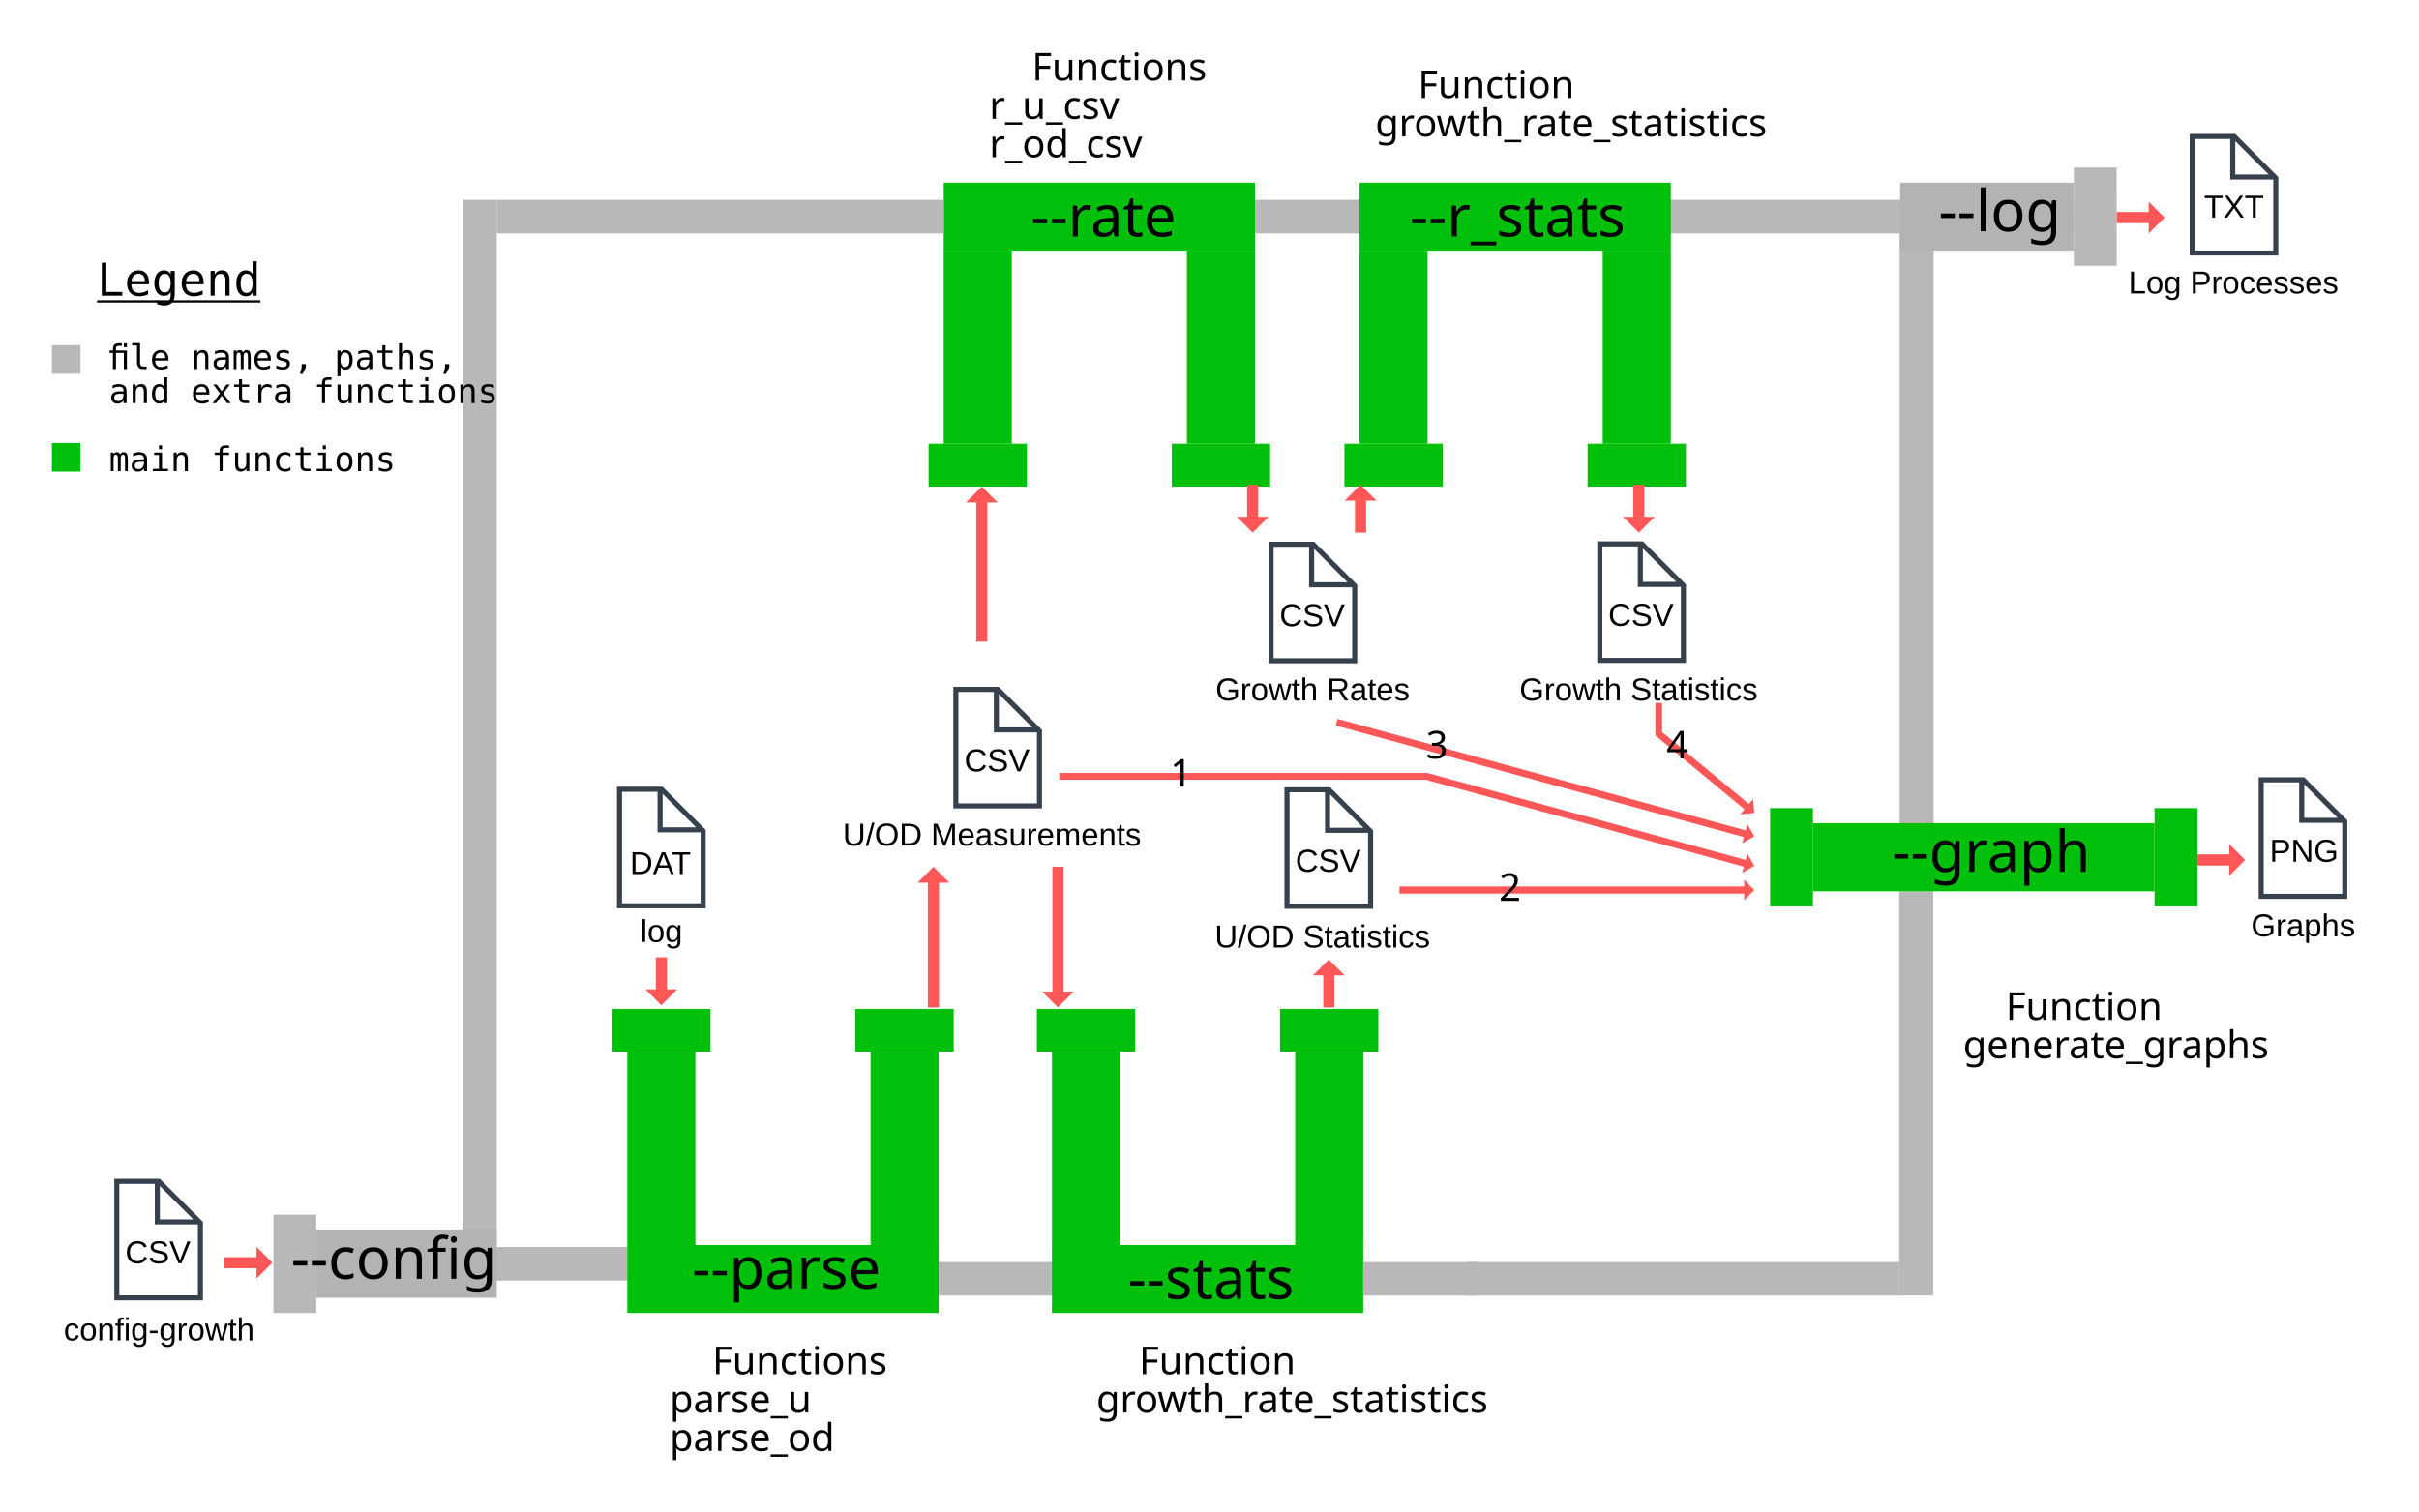
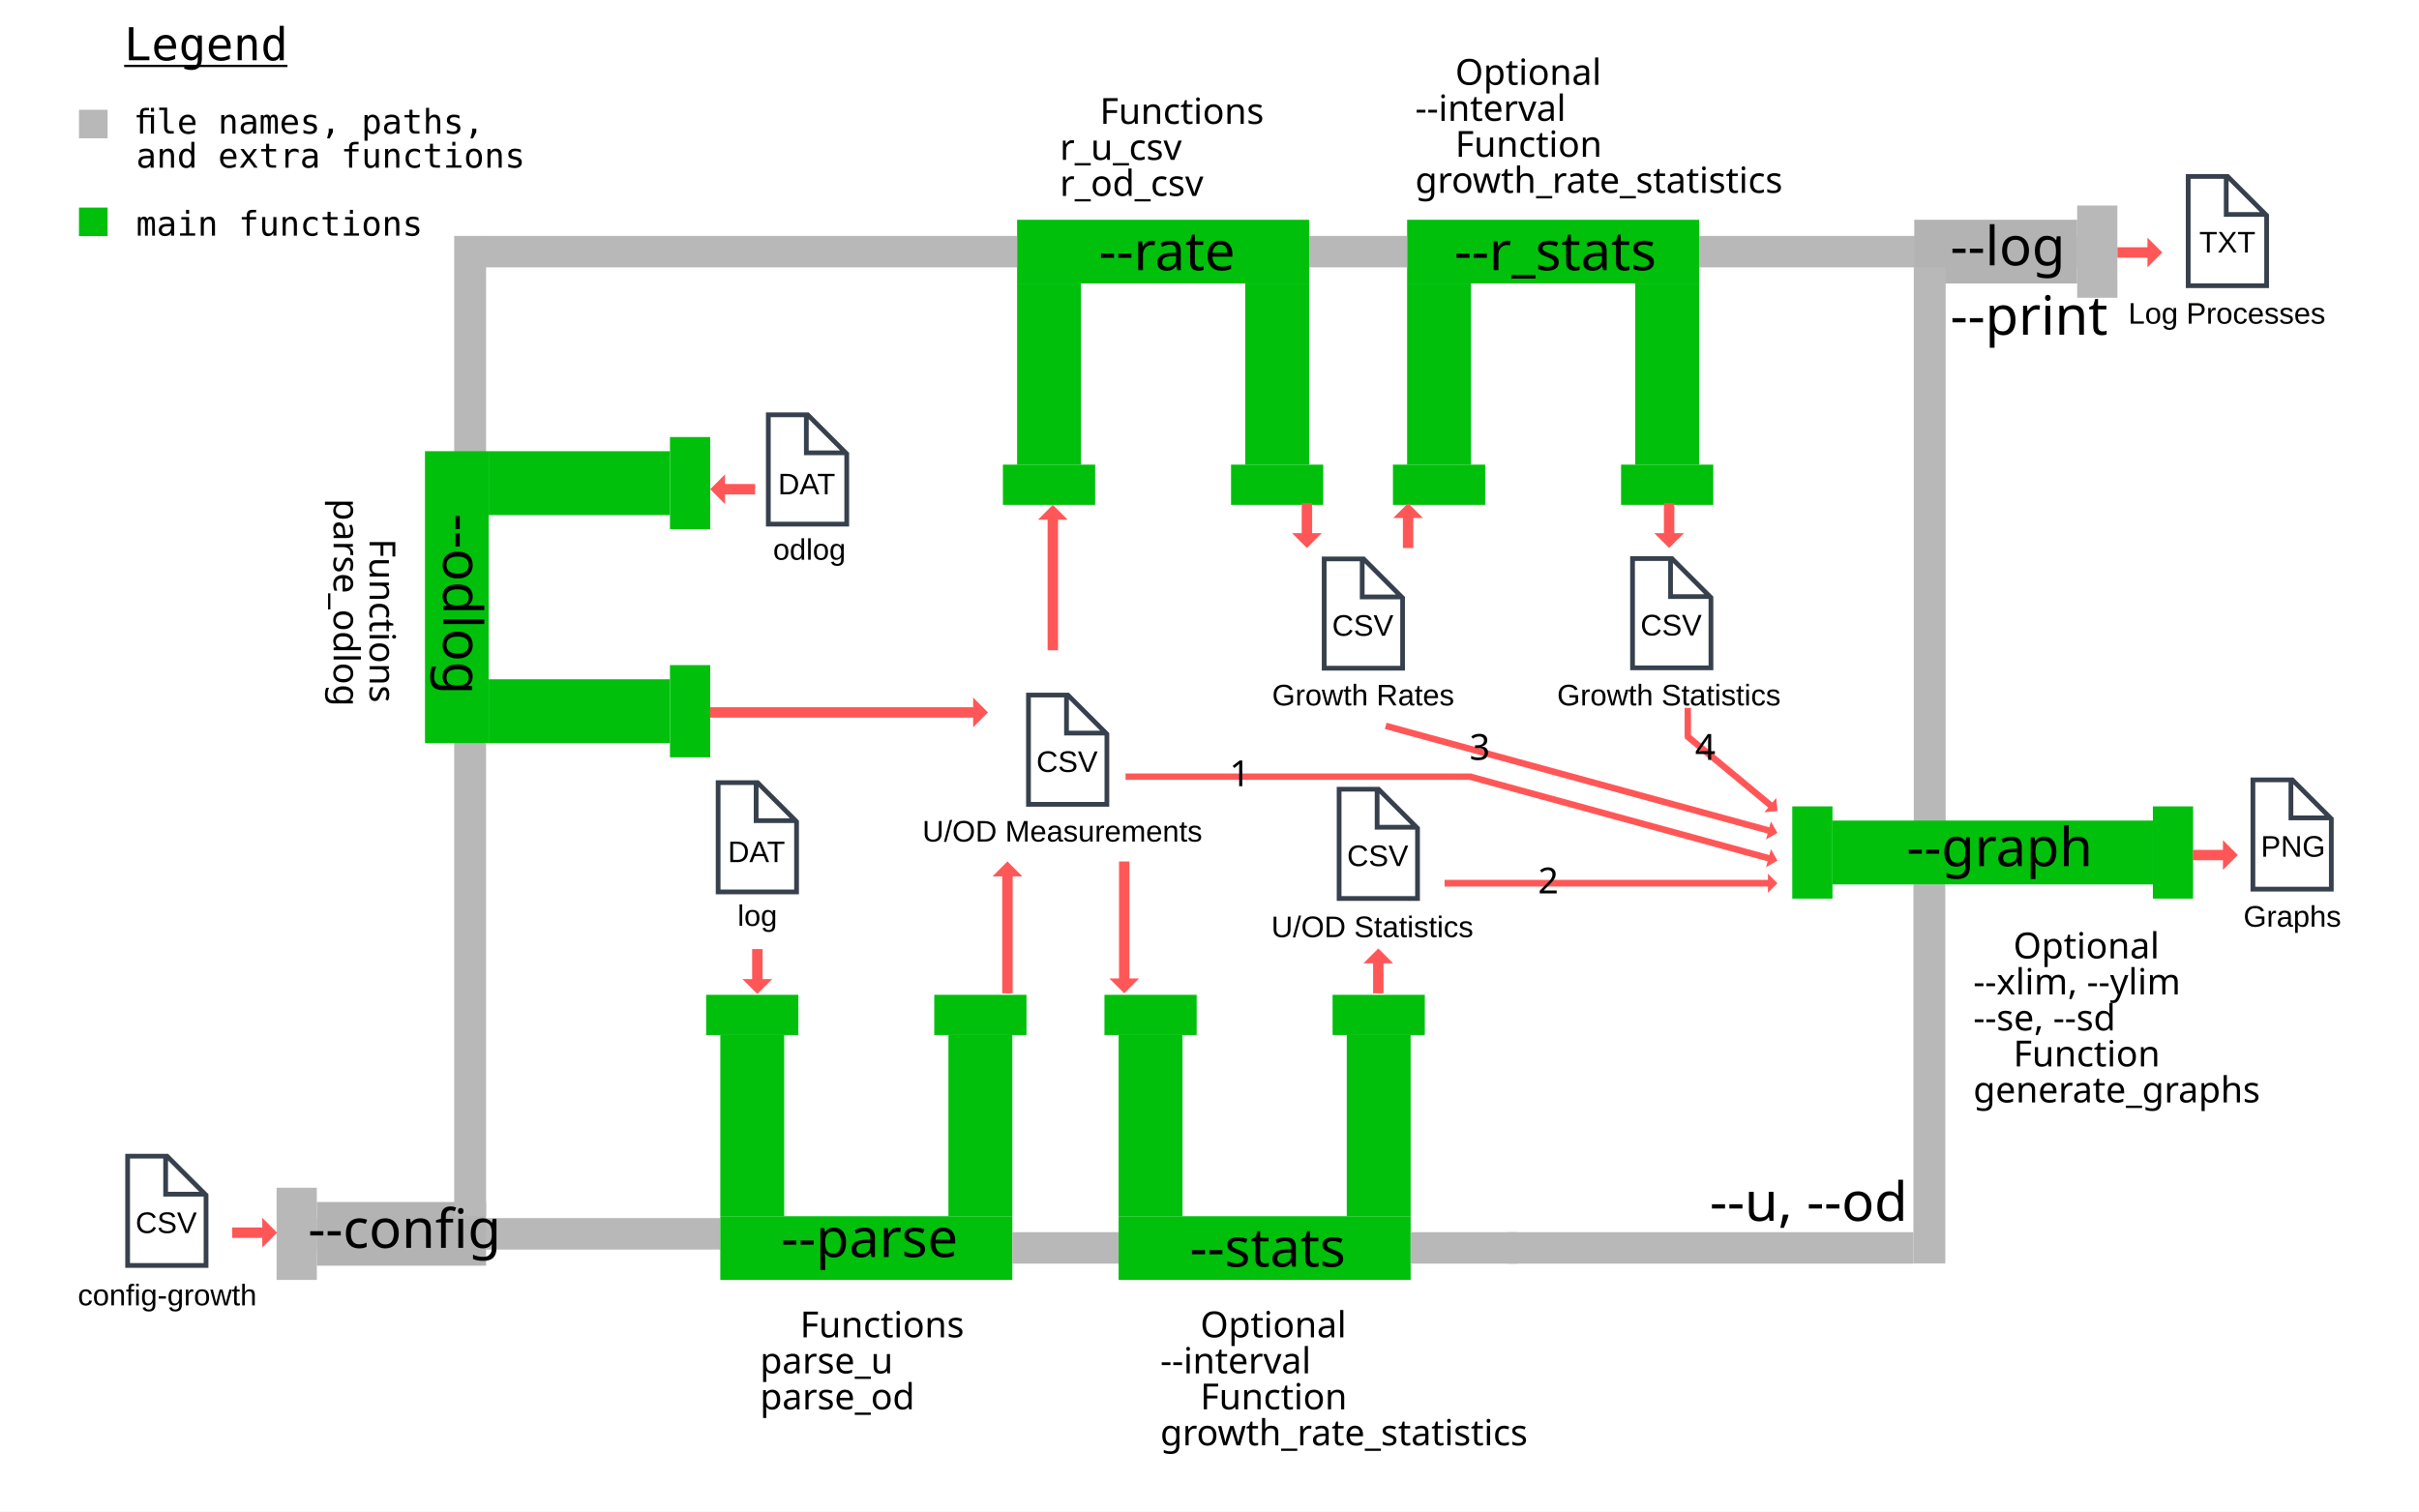
<svg xmlns="http://www.w3.org/2000/svg" width="100%" height="100%" viewBox="0 0 1280 800" version="1.1" xml:space="preserve" style="fill-rule:evenodd;clip-rule:evenodd;stroke-linejoin:round;stroke-miterlimit:1.414;">
  <g transform="matrix(0.532422,0,0,0.32254,-20.2872,0)">
    <rect x="0" y="0" width="2480.32" height="2480.32" style="fill:white;" />
  </g>
-   <g id="Pipeline" transform="matrix(1.2123,0,0,1.2123,-135.872,-182.551)">
+   <g id="Pipeline" transform="matrix(1.13715,0,0,1.13715,-57.6621,-145.615)">
    <g id="Pipes" transform="matrix(0.502689,0,0,0.502689,-21.8237,140.055)">
      <g id="Config" transform="matrix(1,0,0,1,97.7872,-13.1981)">
-         <g transform="matrix(1.02655,-0.00026104,0.000200639,0.789021,-107.404,237.501)">
+         <g transform="matrix(1.02655,-0.00026104,0.000200639,0.789021,-210.857,237.501)">
          <rect x="499.895" y="1079.4" width="36.27" height="108.199" style="fill:rgb(184,184,184);" />
        </g>
-         <g transform="matrix(1.02655,-0.00026104,0.000200639,0.789021,1455.88,-671.905)">
-           <rect x="499.895" y="1079.4" width="36.27" height="108.199" style="fill:rgb(184,184,184);" />
-         </g>
-         <g transform="matrix(0.29539,0,0,0.493028,284.856,573.714)">
+         <g transform="matrix(0.408132,0,0,0.493028,120.955,573.714)">
          <rect x="536.164" y="1102.23" width="915.095" height="59.13" style="fill:rgb(184,184,184);" />
        </g>
-         <g transform="matrix(0.383341,0,0,0.493028,1412.94,-335.691)">
-           <rect x="536.164" y="1102.23" width="915.095" height="59.13" style="fill:rgb(184,184,184);" />
-         </g>
-         <g transform="matrix(5.98946e-17,0.991906,-0.499364,3.07857e-17,1150.32,-324.085)">
+         <g transform="matrix(-0.171207,-2.09668e-17,1.22162e-16,-0.997532,588.246,2260.72)">
+           <rect x="536.164" y="1102.23" width="915.095" height="59.13" style="fill:rgb(179,179,179);" />
+         </g>
+         <g transform="matrix(5.98946e-17,0.991906,-0.499364,3.07857e-17,1046.87,-324.085)">
          <rect x="536.164" y="1102.23" width="915.095" height="59.13" style="fill:rgb(184,184,184);" />
        </g>
      </g>
      <g id="Parse">
        <g transform="matrix(0.29539,0,0,0.997532,652.67,2.72045)">
          <rect x="536.164" y="1102.23" width="915.095" height="59.13" style="fill:rgb(0,192,12);" />
        </g>
        <g transform="matrix(6.28581e-17,-1.02655,0.789021,4.83136e-17,157.437,1447.61)">
          <rect x="499.895" y="1079.4" width="36.27" height="108.199" style="fill:rgb(0,192,12);" />
        </g>
        <g transform="matrix(6.28581e-17,-1.02655,0.789021,4.83136e-17,-53.7414,1447.61)">
          <rect x="499.895" y="1079.4" width="36.27" height="108.199" style="fill:rgb(0,192,12);" />
        </g>
        <g transform="matrix(1,0,0,0.472282,0,581.666)">
          <rect x="1022.23" y="746.962" width="59.132" height="355.267" style="fill:rgb(0,192,12);" />
        </g>
        <g transform="matrix(1,0,0,0.472282,-211.178,581.666)">
          <rect x="1022.23" y="746.962" width="59.132" height="355.267" style="fill:rgb(0,192,12);" />
        </g>
        <g transform="matrix(0.320815,0,0,0.988497,734.443,-1.72758)">
          <rect x="1081.36" y="1131.72" width="308.714" height="29.492" style="fill:rgb(184,184,184);" />
        </g>
      </g>
+       <g id="OD-Log" transform="matrix(6.12323e-17,1,-1,6.12323e-17,1698.9,-417.163)">
+         <g transform="matrix(0.29539,0,0,0.997532,652.67,2.72045)">
+           <rect x="536.164" y="1102.23" width="915.095" height="59.13" style="fill:rgb(0,192,12);" />
+         </g>
+         <g transform="matrix(6.28581e-17,-1.02655,0.789021,4.83136e-17,157.437,1447.61)">
+           <rect x="499.895" y="1079.4" width="36.27" height="108.199" style="fill:rgb(0,192,12);" />
+         </g>
+         <g transform="matrix(6.28581e-17,-1.02655,0.789021,4.83136e-17,-53.7414,1447.61)">
+           <rect x="499.895" y="1079.4" width="36.27" height="108.199" style="fill:rgb(0,192,12);" />
+         </g>
+         <g transform="matrix(1,0,0,0.472282,0,581.666)">
+           <rect x="1022.23" y="746.962" width="59.132" height="355.267" style="fill:rgb(0,192,12);" />
+         </g>
+         <g transform="matrix(1,0,0,0.472282,-211.178,581.666)">
+           <rect x="1022.23" y="746.962" width="59.132" height="355.267" style="fill:rgb(0,192,12);" />
+         </g>
+       </g>
      <g id="Stats" transform="matrix(1,0,0,1,368.71,0)">
        <g transform="matrix(0.29539,0,0,0.997532,652.67,2.72045)">
          <rect x="536.164" y="1102.23" width="915.095" height="59.13" style="fill:rgb(0,192,12);" />
        </g>
        <g transform="matrix(6.28581e-17,-1.02655,0.789021,4.83136e-17,157.437,1447.61)">
          <rect x="499.895" y="1079.4" width="36.27" height="108.199" style="fill:rgb(0,192,12);" />
        </g>
        <g transform="matrix(6.28581e-17,-1.02655,0.789021,4.83136e-17,-53.7414,1447.61)">
          <rect x="499.895" y="1079.4" width="36.27" height="108.199" style="fill:rgb(0,192,12);" />
        </g>
        <g transform="matrix(1,0,0,0.472282,0,581.666)">
          <rect x="1022.23" y="746.962" width="59.132" height="355.267" style="fill:rgb(0,192,12);" />
        </g>
        <g transform="matrix(1,0,0,0.472282,-211.178,581.666)">
          <rect x="1022.23" y="746.962" width="59.132" height="355.267" style="fill:rgb(0,192,12);" />
        </g>
        <g transform="matrix(0.320815,0,0,0.988497,734.443,-1.72758)">
          <rect x="1081.36" y="1131.72" width="308.714" height="29.492" style="fill:rgb(184,184,184);" />
        </g>
      </g>
      <g id="Graphs" transform="matrix(1,0,0,1,735.336,2.27374e-13)">
+         <g transform="matrix(1.02655,-0.00026104,0.000200639,0.789021,818.336,-685.103)">
+           <rect x="499.895" y="1079.4" width="36.27" height="108.199" style="fill:rgb(184,184,184);" />
+         </g>
+         <g transform="matrix(0.383341,0,0,0.493028,775.392,-348.889)">
+           <rect x="536.164" y="1102.23" width="915.095" height="59.13" style="fill:rgb(184,184,184);" />
+         </g>
+         <g transform="matrix(-0.164776,-2.01793e-17,1.22162e-16,-0.997532,1420.07,1338.12)">
+           <rect x="536.164" y="1102.23" width="915.095" height="59.13" style="fill:rgb(179,179,179);" />
+         </g>
        <g transform="matrix(2.31595e-17,0.383541,-0.499364,3.07857e-17,1760.08,589.368)">
          <rect x="536.164" y="1102.23" width="915.095" height="59.13" style="fill:rgb(184,184,184);" />
        </g>
        <g transform="matrix(3.39657e-17,0.562501,-0.499364,3.07857e-17,1760.42,-77.8989)">
          <rect x="536.164" y="1102.23" width="915.095" height="59.13" style="fill:rgb(184,184,184);" />
        </g>
        <g transform="matrix(1.02655,0,-8.67362e-19,0.789021,554.828,-128.912)">
          <rect x="499.895" y="1079.4" width="36.27" height="108.199" style="fill:rgb(0,192,12);" />
        </g>
        <g transform="matrix(1.02655,0,-8.67362e-19,0.789021,888.648,-128.912)">
          <rect x="499.895" y="1079.4" width="36.27" height="108.199" style="fill:rgb(0,192,12);" />
        </g>
        <g transform="matrix(6.12323e-17,-1,0.83483,5.11186e-17,481.641,1817.24)">
          <rect x="1022.23" y="746.962" width="59.132" height="355.267" style="fill:rgb(0,192,12);" />
        </g>
        <g transform="matrix(1.21527,0,0,0.988497,-509.17,-1.72758)">
          <rect x="1081.36" y="1131.72" width="308.714" height="29.492" style="fill:rgb(184,184,184);" />
        </g>
      </g>
      <g id="Growth-Stats" transform="matrix(-1,-1.22465e-16,1.22465e-16,-1,2528.17,1286.43)">
        <g transform="matrix(0.29539,0,0,0.997532,652.67,-51.6855)">
          <rect x="536.164" y="1102.23" width="915.095" height="59.13" style="fill:rgb(0,192,12);" />
        </g>
-         <g transform="matrix(0.164776,1.11896e-33,2.6047e-32,0.997532,372.771,-51.6855)">
-           <rect x="536.164" y="1102.23" width="915.095" height="59.13" style="fill:rgb(179,179,179);" />
-         </g>
-         <g transform="matrix(0.171207,-1.2326e-32,3.98515e-33,0.997532,1738.69,-961.091)">
-           <rect x="536.164" y="1102.23" width="915.095" height="59.13" style="fill:rgb(179,179,179);" />
-         </g>
        <g transform="matrix(6.28581e-17,-1.02655,0.789021,4.83136e-17,157.437,1393.27)">
          <rect x="499.895" y="1079.4" width="36.27" height="108.199" style="fill:rgb(0,192,12);" />
        </g>
        <g transform="matrix(6.28581e-17,-1.02655,0.789021,4.83136e-17,-53.7414,1393.27)">
          <rect x="499.895" y="1079.4" width="36.27" height="108.199" style="fill:rgb(0,192,12);" />
        </g>
        <g transform="matrix(1,0,0,0.472086,0,527.477)">
          <rect x="1022.23" y="746.962" width="59.132" height="355.267" style="fill:rgb(0,192,12);" />
        </g>
        <g transform="matrix(1,-1.2326e-32,-1.5413e-32,0.472086,-211.178,527.477)">
          <rect x="1022.23" y="746.962" width="59.132" height="355.267" style="fill:rgb(0,192,12);" />
        </g>
        <g transform="matrix(0.320815,0,0,0.988497,734.443,-55.9639)">
          <rect x="1081.36" y="1131.72" width="308.714" height="29.492" style="fill:rgb(184,184,184);" />
        </g>
      </g>
      <g id="Growth" transform="matrix(-1,-1.22465e-16,1.22465e-16,-1,2167.13,1286.43)">
        <g transform="matrix(0.29539,0,0,0.997532,652.67,-51.6855)">
          <rect x="536.164" y="1102.23" width="915.095" height="59.13" style="fill:rgb(0,192,12);" />
        </g>
        <g transform="matrix(6.28581e-17,-1.02655,0.789021,4.83136e-17,157.437,1393.27)">
          <rect x="499.895" y="1079.4" width="36.27" height="108.199" style="fill:rgb(0,192,12);" />
        </g>
        <g transform="matrix(6.28581e-17,-1.02655,0.789021,4.83136e-17,-53.7414,1393.27)">
          <rect x="499.895" y="1079.4" width="36.27" height="108.199" style="fill:rgb(0,192,12);" />
        </g>
        <g transform="matrix(1,0,0,0.472086,0,527.477)">
          <rect x="1022.23" y="746.962" width="59.132" height="355.267" style="fill:rgb(0,192,12);" />
        </g>
        <g transform="matrix(1,0,0,0.472086,-211.178,527.477)">
          <rect x="1022.23" y="746.962" width="59.132" height="355.267" style="fill:rgb(0,192,12);" />
        </g>
-         <g transform="matrix(1.2571,-1.58174e-32,0,0.988497,-278.017,-55.9639)">
+         <g transform="matrix(1.59515,-1.58174e-32,0,0.988497,-643.574,-55.9639)">
          <rect x="1081.36" y="1131.72" width="308.714" height="29.492" style="fill:rgb(184,184,184);" />
        </g>
      </g>
    </g>
    <g id="File-Processing" transform="matrix(0.502689,0,0,0.502689,-21.8237,140.055)">
-       <g id="log" transform="matrix(1,0,0,1,-24.1273,2.24374)">
+       <g id="log" transform="matrix(1,0,0,1,-19.4059,-3.43658)">
        <g transform="matrix(0.211242,0,0,0.211242,810.641,700.687)">
          <path d="M438.247,183.129L261.315,6.196L246.123,6.196L240.49,6.196L73.888,6.196L73.888,506L438.328,506L438.328,183.16L438.247,183.129ZM261.315,35.645L398.468,172.797L261.315,172.797L261.315,35.645ZM94.713,485.175L94.713,27.021L240.49,27.021L240.49,193.622L417.504,193.622L417.504,485.174L94.713,485.174L94.713,485.175Z" style="fill:rgb(55,64,77);fill-rule:nonzero;" />
        </g>
        <g transform="matrix(0.646062,0,0,0.646062,645.924,79.4984)">
          <text x="296.493px" y="1080.84px" style="font-family:'ArialMT', 'Arial', sans-serif;font-size:42.566px;">DA<tspan x="352.464px " y="1080.84px ">T</tspan>
          </text>
        </g>
        <g transform="matrix(0.646062,0,0,0.646062,654.88,138.525)">
          <text x="296.493px" y="1080.84px" style="font-family:'ArialMT', 'Arial', sans-serif;font-size:42.566px;">log</text>
        </g>
      </g>
+       <g id="odlog" transform="matrix(1,0,0,1,27.0506,-343.991)">
+         <g transform="matrix(0.211242,0,0,0.211242,810.641,700.687)">
+           <path d="M438.247,183.129L261.315,6.196L246.123,6.196L240.49,6.196L73.888,6.196L73.888,506L438.328,506L438.328,183.16L438.247,183.129ZM261.315,35.645L398.468,172.797L261.315,172.797L261.315,35.645ZM94.713,485.175L94.713,27.021L240.49,27.021L240.49,193.622L417.504,193.622L417.504,485.174L94.713,485.174L94.713,485.175Z" style="fill:rgb(55,64,77);fill-rule:nonzero;" />
+         </g>
+         <g transform="matrix(0.646062,0,0,0.646062,645.924,79.4984)">
+           <text x="296.493px" y="1080.84px" style="font-family:'ArialMT', 'Arial', sans-serif;font-size:42.566px;">DA<tspan x="352.464px " y="1080.84px ">T</tspan>
+           </text>
+         </g>
+         <g transform="matrix(0.646062,0,0,0.646062,641.295,140.093)">
+           <text x="296.493px" y="1080.84px" style="font-family:'ArialMT', 'Arial', sans-serif;font-size:42.566px;">odlog</text>
+         </g>
+       </g>
      <g id="Arrows">
        <g transform="matrix(4.86484e-17,-0.408594,0.288574,-2.6563e-17,746.309,1083.92)">
          <path d="M460.244,1162.19L460.244,1128.75L725.392,1128.75L725.392,1097.7L759.126,1145.47L725.392,1193.23L725.392,1162.19L460.244,1162.19Z" style="fill:rgb(255,87,87);" />
        </g>
        <g transform="matrix(1,0,0,1.14432,0.691135,-55.3643)">
          <rect x="1185.47" y="653.345" width="319.9" height="5.161" style="fill:rgb(255,87,87);" />
        </g>
        <g transform="matrix(2.06414,0.564106,-0.566881,2.07429,-1234.69,-1557.46)">
          <path d="M1512.54,676.048L1512.54,673.243L1646.44,673.243L1646.44,670.639L1650.46,674.646L1646.44,678.652L1646.44,676.048L1512.54,676.048Z" style="fill:rgb(255,87,87);" />
        </g>
        <g transform="matrix(0.609219,0.504938,-1.37222,1.65561,1709.91,-1223.3)">
          <path d="M1512.54,676.048L1512.54,673.243L1639.58,673.243L1639.58,670.639L1650.46,674.646L1639.58,678.652L1639.58,676.048L1512.54,676.048Z" style="fill:rgb(255,87,87);" />
        </g>
        <g transform="matrix(2.62925,0.718546,-0.566881,2.07429,-2167.4,-1838.04)">
          <path d="M1512.54,676.048L1512.54,673.243L1647.3,673.243L1647.3,670.639L1650.46,674.646L1647.3,678.652L1647.3,676.048L1512.54,676.048Z" style="fill:rgb(255,87,87);" />
        </g>
        <g transform="matrix(1.0867,0,0,1.10087,-155.162,-72.5562)">
          <path d="M1506.06,789.886L1506.06,784.253L1781.5,784.253L1781.5,779.023L1789.65,787.07L1781.5,795.116L1781.5,789.886L1506.06,789.886Z" style="fill:rgb(255,87,87);" />
        </g>
        <g transform="matrix(1.90741,0,0,1,-1548.85,-0.437719)">
          <rect x="1705.21" y="631.959" width="3.096" height="27.543" style="fill:rgb(255,87,87);" />
        </g>
        <g transform="matrix(1.39003e-18,0.408594,-0.288574,6.1903e-17,1515.51,585.693)">
          <path d="M460.244,1162.19L460.244,1128.75L725.392,1128.75L725.392,1097.7L759.126,1145.47L725.392,1193.23L725.392,1162.19L460.244,1162.19Z" style="fill:rgb(255,87,87);" />
        </g>
        <g transform="matrix(4.89775e-17,-0.45047,0.288574,-2.01486e-17,788.309,785.522)">
          <path d="M460.244,1162.19L460.244,1128.75L728.528,1128.75L728.528,1097.7L759.126,1145.47L728.528,1193.23L728.528,1162.19L460.244,1162.19Z" style="fill:rgb(255,87,87);" />
        </g>
-         <g transform="matrix(-2.55635e-17,0.139161,-0.288574,-5.30101e-17,1171.17,788.326)">
+         <g transform="matrix(0.8605,-1.05381e-16,-3.53401e-17,-0.288574,405.651,966.326)">
+           <path d="M460.244,1162.19L460.244,1128.75L743.108,1128.75L743.108,1097.7L759.126,1145.47L743.108,1193.23L743.108,1162.19L460.244,1162.19Z" style="fill:rgb(255,87,87);" />
+         </g>
+         <g transform="matrix(-0.139161,-1.70424e-17,3.53401e-17,-0.288574,907.332,759.644)">
+           <path d="M460.244,1162.19L460.244,1128.75L660.079,1128.75L660.079,1097.7L759.126,1145.47L660.079,1193.23L660.079,1162.19L460.244,1162.19Z" style="fill:rgb(255,87,87);" />
+         </g>
+         <g transform="matrix(-2.55635e-17,0.139161,-0.288574,-5.30101e-17,1175.89,790.816)">
          <path d="M460.244,1162.19L460.244,1128.75L660.079,1128.75L660.079,1097.7L759.126,1145.47L660.079,1193.23L660.079,1162.19L460.244,1162.19Z" style="fill:rgb(255,87,87);" />
        </g>
        <g transform="matrix(4.26059e-17,-0.139161,0.288574,8.83502e-17,1089.6,959.916)">
          <path d="M460.244,1162.19L460.244,1128.75L660.079,1128.75L660.079,1097.7L759.126,1145.47L660.079,1193.23L660.079,1162.19L460.244,1162.19Z" style="fill:rgb(255,87,87);" />
        </g>
        <g transform="matrix(0.139161,3.18467e-18,-6.60394e-18,0.288574,2110.15,437.26)">
          <path d="M460.244,1162.19L460.244,1128.75L660.079,1128.75L660.079,1097.7L759.126,1145.47L660.079,1193.23L660.079,1162.19L460.244,1162.19Z" style="fill:rgb(255,87,87);" />
        </g>
        <g transform="matrix(0.139161,3.18467e-18,-6.60394e-18,0.288574,2040.26,-120.642)">
          <path d="M460.244,1162.19L460.244,1128.75L660.079,1128.75L660.079,1097.7L759.126,1145.47L660.079,1193.23L660.079,1162.19L460.244,1162.19Z" style="fill:rgb(255,87,87);" />
        </g>
        <g transform="matrix(-2.55635e-17,0.139161,-0.288574,-5.30101e-17,1684.61,377.906)">
          <path d="M460.244,1162.19L460.244,1128.75L660.079,1128.75L660.079,1097.7L759.126,1145.47L660.079,1193.23L660.079,1162.19L460.244,1162.19Z" style="fill:rgb(255,87,87);" />
        </g>
        <g transform="matrix(4.26059e-17,-0.139161,0.288574,8.83502e-17,1117.17,547.595)">
          <path d="M460.244,1162.19L460.244,1128.75L660.079,1128.75L660.079,1097.7L759.126,1145.47L660.079,1193.23L660.079,1162.19L460.244,1162.19Z" style="fill:rgb(255,87,87);" />
        </g>
        <g transform="matrix(-2.55635e-17,0.139161,-0.288574,-5.30101e-17,2019.89,377.906)">
          <path d="M460.244,1162.19L460.244,1128.75L660.079,1128.75L660.079,1097.7L759.126,1145.47L660.079,1193.23L660.079,1162.19L460.244,1162.19Z" style="fill:rgb(255,87,87);" />
        </g>
-         <g transform="matrix(0.139161,3.18467e-18,-6.60394e-18,0.288574,397.238,787.009)">
-           <path d="M460.244,1162.19L460.244,1128.75L660.079,1128.75L660.079,1097.7L759.126,1145.47L660.079,1193.23L660.079,1162.19L460.244,1162.19Z" style="fill:rgb(255,87,87);" />
-         </g>
-       </g>
-       <g id="config-growth" transform="matrix(1,0,0,1,-460.66,344.241)">
+         <g transform="matrix(0.139161,3.18467e-18,-6.60394e-18,0.288574,295.202,786.915)">
+           <path d="M460.244,1162.19L460.244,1128.75L660.079,1128.75L660.079,1097.7L759.126,1145.47L660.079,1193.23L660.079,1162.19L460.244,1162.19Z" style="fill:rgb(255,87,87);" />
+         </g>
+       </g>
+       <g id="config-growth" transform="matrix(1,0,0,1,-566.022,343.924)">
        <g transform="matrix(0.211242,0,0,0.211242,810.641,699.174)">
          <path d="M438.247,183.129L261.315,6.196L246.123,6.196L240.49,6.196L73.888,6.196L73.888,506L438.328,506L438.328,183.16L438.247,183.129ZM261.315,35.645L398.468,172.797L261.315,172.797L261.315,35.645ZM94.713,485.175L94.713,27.021L240.49,27.021L240.49,193.622L417.504,193.622L417.504,485.174L94.713,485.174L94.713,485.175Z" style="fill:rgb(55,64,77);fill-rule:nonzero;" />
        </g>
        <g transform="matrix(0.551745,0,0,0.551745,672.212,177.499)">
          <text x="296.493px" y="1080.84px" style="font-family:'ArialMT', 'Arial', sans-serif;font-size:50px;">CSV</text>
        </g>
        <g transform="matrix(0.551745,0,0,0.551745,618.748,244.449)">
          <text x="296.493px" y="1080.84px" style="font-family:'ArialMT', 'Arial', sans-serif;font-size:50px;">conﬁg-growth</text>
        </g>
      </g>
      <g id="U-OD-Measurements" transform="matrix(1,0,0,1,85.3374,-86.8737)">
        <g transform="matrix(0.211242,0,0,0.211242,993.174,703.042)">
          <path d="M438.247,183.129L261.315,6.196L246.123,6.196L240.49,6.196L73.888,6.196L73.888,506L438.328,506L438.328,183.16L438.247,183.129ZM261.315,35.645L398.468,172.797L261.315,172.797L261.315,35.645ZM94.713,485.175L94.713,27.021L240.49,27.021L240.49,193.622L417.504,193.622L417.504,485.174L94.713,485.174L94.713,485.175Z" style="fill:rgb(55,64,77);fill-rule:nonzero;" />
        </g>
        <g transform="matrix(0.551745,0,0,0.551745,854.745,181.367)">
          <text x="296.493px" y="1080.84px" style="font-family:'ArialMT', 'Arial', sans-serif;font-size:50px;">CSV</text>
        </g>
        <g transform="matrix(0.551745,0,0,0.551745,749.186,245.845)">
          <text x="296.493px" y="1080.84px" style="font-family:'ArialMT', 'Arial', sans-serif;font-size:50px;">U/OD Measurements</text>
        </g>
      </g>
      <g id="Growth-Rates" transform="matrix(1,0,0,1,359.063,-212.933)">
        <g transform="matrix(0.211242,0,0,0.211242,993.174,703.042)">
          <path d="M438.247,183.129L261.315,6.196L246.123,6.196L240.49,6.196L73.888,6.196L73.888,506L438.328,506L438.328,183.16L438.247,183.129ZM261.315,35.645L398.468,172.797L261.315,172.797L261.315,35.645ZM94.713,485.175L94.713,27.021L240.49,27.021L240.49,193.622L417.504,193.622L417.504,485.174L94.713,485.174L94.713,485.175Z" style="fill:rgb(55,64,77);fill-rule:nonzero;" />
        </g>
        <g transform="matrix(0.551745,0,0,0.551745,854.745,181.367)">
          <text x="296.493px" y="1080.84px" style="font-family:'ArialMT', 'Arial', sans-serif;font-size:50px;">CSV</text>
        </g>
        <g transform="matrix(0.551745,0,0,0.551745,799.16,245.845)">
          <text x="296.493px" y="1080.84px" style="font-family:'ArialMT', 'Arial', sans-serif;font-size:50px;">Growth Rates</text>
        </g>
      </g>
      <g id="U-OD-Statistics" transform="matrix(1,0,0,1,372.88,0.306008)">
        <g transform="matrix(0.211242,0,0,0.211242,993.174,703.042)">
          <path d="M438.247,183.129L261.315,6.196L246.123,6.196L240.49,6.196L73.888,6.196L73.888,506L438.328,506L438.328,183.16L438.247,183.129ZM261.315,35.645L398.468,172.797L261.315,172.797L261.315,35.645ZM94.713,485.175L94.713,27.021L240.49,27.021L240.49,193.622L417.504,193.622L417.504,485.174L94.713,485.174L94.713,485.175Z" style="fill:rgb(55,64,77);fill-rule:nonzero;" />
        </g>
        <g transform="matrix(0.551745,0,0,0.551745,854.745,181.367)">
          <text x="296.493px" y="1080.84px" style="font-family:'ArialMT', 'Arial', sans-serif;font-size:50px;">CSV</text>
        </g>
        <g transform="matrix(0.551745,0,0,0.551745,784.643,247.171)">
          <text x="296.493px" y="1080.84px" style="font-family:'ArialMT', 'Arial', sans-serif;font-size:50px;">U/OD Statistics</text>
        </g>
      </g>
      <g id="Growth-Statistics" transform="matrix(1,0,0,1,644.495,-213.25)">
        <g transform="matrix(0.211242,0,0,0.211242,993.174,703.042)">
          <path d="M438.247,183.129L261.315,6.196L246.123,6.196L240.49,6.196L73.888,6.196L73.888,506L438.328,506L438.328,183.16L438.247,183.129ZM261.315,35.645L398.468,172.797L261.315,172.797L261.315,35.645ZM94.713,485.175L94.713,27.021L240.49,27.021L240.49,193.622L417.504,193.622L417.504,485.174L94.713,485.174L94.713,485.175Z" style="fill:rgb(55,64,77);fill-rule:nonzero;" />
        </g>
        <g transform="matrix(0.551745,0,0,0.551745,854.745,181.367)">
          <text x="296.493px" y="1080.84px" style="font-family:'ArialMT', 'Arial', sans-serif;font-size:50px;">CSV</text>
        </g>
        <g transform="matrix(0.551745,0,0,0.551745,777.575,246.161)">
          <text x="296.493px" y="1080.84px" style="font-family:'ArialMT', 'Arial', sans-serif;font-size:50px;">Growth Statistics</text>
        </g>
      </g>
      <g id="Graphs1" transform="matrix(1,0,0,1,1218.76,-8.359)">
        <g transform="matrix(0.211242,0,0,0.211242,993.174,703.042)">
          <path d="M438.247,183.129L261.315,6.196L246.123,6.196L240.49,6.196L73.888,6.196L73.888,506L438.328,506L438.328,183.16L438.247,183.129ZM261.315,35.645L398.468,172.797L261.315,172.797L261.315,35.645ZM94.713,485.175L94.713,27.021L240.49,27.021L240.49,193.622L417.504,193.622L417.504,485.174L94.713,485.174L94.713,485.175Z" style="fill:rgb(55,64,77);fill-rule:nonzero;" />
        </g>
        <g transform="matrix(0.551745,0,0,0.551745,854.745,181.367)">
          <text x="296.493px" y="1080.84px" style="font-family:'ArialMT', 'Arial', sans-serif;font-size:50px;">PNG</text>
        </g>
        <g transform="matrix(0.551745,0,0,0.551745,838.632,246.161)">
          <text x="296.493px" y="1080.84px" style="font-family:'ArialMT', 'Arial', sans-serif;font-size:50px;">Graphs</text>
        </g>
      </g>
      <g id="Log-Processes" transform="matrix(1,0,0,1,1158.87,-567.054)">
        <g transform="matrix(0.211242,0,0,0.211242,993.174,703.042)">
          <path d="M438.247,183.129L261.315,6.196L246.123,6.196L240.49,6.196L73.888,6.196L73.888,506L438.328,506L438.328,183.16L438.247,183.129ZM261.315,35.645L398.468,172.797L261.315,172.797L261.315,35.645ZM94.713,485.175L94.713,27.021L240.49,27.021L240.49,193.622L417.504,193.622L417.504,485.174L94.713,485.174L94.713,485.175Z" style="fill:rgb(55,64,77);fill-rule:nonzero;" />
        </g>
        <g transform="matrix(0.551745,0,0,0.551745,857.587,180.616)">
          <text x="296.493px" y="1080.84px" style="font-family:'ArialMT', 'Arial', sans-serif;font-size:50px;">TXT</text>
        </g>
        <g transform="matrix(0.551745,0,0,0.551745,791.967,246.533)">
          <text x="296.493px" y="1080.84px" style="font-family:'ArialMT', 'Arial', sans-serif;font-size:50px;">Log Processes</text>
        </g>
      </g>
    </g>
    <g id="Descriptions" transform="matrix(0.502689,0,0,0.502689,-21.8237,140.055)">
-       <g transform="matrix(2.13294,0,0,2.13294,231.081,-332.243)">
+       <g transform="matrix(2.13294,0,0,2.13294,141.483,-332.243)">
        <text x="135.008px" y="686.259px" style="font-family:'ArialUnicodeMS', 'Arial Unicode MS', sans-serif;font-size:23.5px;">--conﬁg</text>
+       </g>
+       <g transform="matrix(2.13294,0,0,2.13294,1444.56,-357.224)">
+         <text x="132.403px" y="686.259px" style="font-family:'ArialUnicodeMS', 'Arial Unicode MS', sans-serif;font-size:23.5px;">--u, --od</text>
+       </g>
+       <g transform="matrix(1.30605e-16,2.13294,-2.13294,1.30605e-16,2018.25,158.328)">
+         <text x="137.613px" y="686.259px" style="font-family:'ArialUnicodeMS', 'Arial Unicode MS', sans-serif;font-size:23.5px;">--odlog</text>
      </g>
      <g transform="matrix(1,0,0,1,-32.1261,-40.1721)">
        <text x="899.387px" y="1180.18px" style="font-family:'ArialUnicodeMS', 'Arial Unicode MS', sans-serif;font-size:50px;">--parse</text>
      </g>
      <g transform="matrix(1,0,0,1,346.252,-31.261)">
        <text x="899.387px" y="1180.18px" style="font-family:'ArialUnicodeMS', 'Arial Unicode MS', sans-serif;font-size:50px;">--stats</text>
      </g>
      <g transform="matrix(1,0,0,1,591.081,-953.865)">
        <text x="899.387px" y="1180.18px" style="font-family:'ArialUnicodeMS', 'Arial Unicode MS', sans-serif;font-size:50px;">--r_stats</text>
      </g>
      <g transform="matrix(1,0,0,1,1009.78,-402.105)">
        <text x="899.387px" y="1180.18px" style="font-family:'ArialUnicodeMS', 'Arial Unicode MS', sans-serif;font-size:50px;">--graph</text>
      </g>
      <g transform="matrix(1,0,0,1,-71.3122,26.4923)">
        <text x="956.195px" y="1187.86px" style="font-family:'ArialUnicodeMS', 'Arial Unicode MS', sans-serif;font-size:33.333px;">Functions</text>
        <text x="919.151px" y="1221.19px" style="font-family:'ArialUnicodeMS', 'Arial Unicode MS', sans-serif;font-size:33.333px;">parse_u</text>
        <text x="919.151px" y="1254.53px" style="font-family:'ArialUnicodeMS', 'Arial Unicode MS', sans-serif;font-size:33.333px;">parse_od</text>
      </g>
+       <g transform="matrix(6.12323e-17,1,-1,6.12323e-17,1674.28,-481.371)">
+         <text x="956.195px" y="1187.86px" style="font-family:'ArialUnicodeMS', 'Arial Unicode MS', sans-serif;font-size:33.333px;">Functions</text>
+         <text x="919.151px" y="1221.19px" style="font-family:'ArialUnicodeMS', 'Arial Unicode MS', sans-serif;font-size:33.333px;">parse_odlog</text>
+       </g>
      <g transform="matrix(1,0,0,1,206.191,-1097.03)">
        <text x="956.195px" y="1187.86px" style="font-family:'ArialUnicodeMS', 'Arial Unicode MS', sans-serif;font-size:33.333px;">Functions</text>
        <text x="919.151px" y="1221.19px" style="font-family:'ArialUnicodeMS', 'Arial Unicode MS', sans-serif;font-size:33.333px;">r_u_csv</text>
        <text x="919.151px" y="1254.53px" style="font-family:'ArialUnicodeMS', 'Arial Unicode MS', sans-serif;font-size:33.333px;">r_od_csv</text>
      </g>
      <g transform="matrix(1,0,0,1,299.184,26.4923)">
-         <text x="956.195px" y="1187.86px" style="font-family:'ArialUnicodeMS', 'Arial Unicode MS', sans-serif;font-size:33.333px;">Function</text>
-         <text x="919.151px" y="1221.19px" style="font-family:'ArialUnicodeMS', 'Arial Unicode MS', sans-serif;font-size:33.333px;">growth_rate_statistics</text>
-       </g>
-       <g transform="matrix(1,0,0,1,541.367,-1081.78)">
-         <text x="956.195px" y="1187.86px" style="font-family:'ArialUnicodeMS', 'Arial Unicode MS', sans-serif;font-size:33.333px;">Function</text>
-         <text x="919.151px" y="1221.19px" style="font-family:'ArialUnicodeMS', 'Arial Unicode MS', sans-serif;font-size:33.333px;">growth_rate_statistics</text>
-       </g>
-       <g transform="matrix(1,0,0,1,1051.77,-281.233)">
-         <text x="956.195px" y="1187.86px" style="font-family:'ArialUnicodeMS', 'Arial Unicode MS', sans-serif;font-size:33.333px;">Function</text>
-         <text x="919.151px" y="1221.19px" style="font-family:'ArialUnicodeMS', 'Arial Unicode MS', sans-serif;font-size:33.333px;">generate_graphs</text>
+         <text x="956.195px" y="1187.86px" style="font-family:'ArialUnicodeMS', 'Arial Unicode MS', sans-serif;font-size:33.333px;">Optional</text>
+         <text x="919.151px" y="1221.19px" style="font-family:'ArialUnicodeMS', 'Arial Unicode MS', sans-serif;font-size:33.333px;">--interval</text>
+         <text x="956.195px" y="1254.53px" style="font-family:'ArialUnicodeMS', 'Arial Unicode MS', sans-serif;font-size:33.333px;">Function</text>
+         <text x="919.151px" y="1287.86px" style="font-family:'ArialUnicodeMS', 'Arial Unicode MS', sans-serif;font-size:33.333px;">growth_rate_statistics</text>
+       </g>
+       <g transform="matrix(1,0,0,1,1051.77,-324.358)">
+         <text x="956.195px" y="1187.86px" style="font-family:'ArialUnicodeMS', 'Arial Unicode MS', sans-serif;font-size:33.333px;">Optional</text>
+         <text x="919.151px" y="1221.19px" style="font-family:'ArialUnicodeMS', 'Arial Unicode MS', sans-serif;font-size:33.333px;">--xlim, --ylim</text>
+         <text x="919.151px" y="1254.53px" style="font-family:'ArialUnicodeMS', 'Arial Unicode MS', sans-serif;font-size:33.333px;">--se, --sd</text>
+         <text x="956.195px" y="1287.86px" style="font-family:'ArialUnicodeMS', 'Arial Unicode MS', sans-serif;font-size:33.333px;">Function</text>
+         <text x="919.151px" y="1321.19px" style="font-family:'ArialUnicodeMS', 'Arial Unicode MS', sans-serif;font-size:33.333px;">generate_graphs</text>
+       </g>
+       <g transform="matrix(1,0,0,1,535.182,-1133.19)">
+         <text x="956.195px" y="1187.86px" style="font-family:'ArialUnicodeMS', 'Arial Unicode MS', sans-serif;font-size:33.333px;">Optional</text>
+         <text x="919.151px" y="1221.19px" style="font-family:'ArialUnicodeMS', 'Arial Unicode MS', sans-serif;font-size:33.333px;">--interval</text>
+         <text x="956.195px" y="1254.53px" style="font-family:'ArialUnicodeMS', 'Arial Unicode MS', sans-serif;font-size:33.333px;">Function</text>
+         <text x="919.151px" y="1287.86px" style="font-family:'ArialUnicodeMS', 'Arial Unicode MS', sans-serif;font-size:33.333px;">growth_rate_statistics</text>
      </g>
      <g transform="matrix(1,0,0,1,-0.938467,4.41366)">
        <text x="1283.32px" y="699.64px" style="font-family:'ArialUnicodeMS', 'Arial Unicode MS', sans-serif;font-size:33.333px;">1</text>
      </g>
      <g transform="matrix(1,0,0,1,284.636,103.672)">
        <text x="1283.32px" y="699.64px" style="font-family:'ArialUnicodeMS', 'Arial Unicode MS', sans-serif;font-size:33.333px;">2</text>
      </g>
      <g transform="matrix(1,0,0,1,221.241,-19.9678)">
        <text x="1283.32px" y="699.64px" style="font-family:'ArialUnicodeMS', 'Arial Unicode MS', sans-serif;font-size:33.333px;">3</text>
      </g>
      <g transform="matrix(1,0,0,1,430.009,-19.9678)">
        <text x="1283.32px" y="699.64px" style="font-family:'ArialUnicodeMS', 'Arial Unicode MS', sans-serif;font-size:33.333px;">4</text>
      </g>
      <g transform="matrix(1,0,0,1,262.06,-953.865)">
        <text x="899.387px" y="1180.18px" style="font-family:'ArialUnicodeMS', 'Arial Unicode MS', sans-serif;font-size:50px;">--rate</text>
      </g>
      <g transform="matrix(2.13294,0,0,2.13294,334.32,-337.469)">
        <text x="757.312px" y="262.204px" style="font-family:'ArialUnicodeMS', 'Arial Unicode MS', sans-serif;font-size:23.5px;">--log</text>
      </g>
+       <g transform="matrix(2.13294,0,0,2.13294,349.629,-273.21)">
+         <text x="750.135px" y="262.204px" style="font-family:'ArialUnicodeMS', 'Arial Unicode MS', sans-serif;font-size:23.5px;">--print</text>
+       </g>
    </g>
  </g>
-   <g id="Legend" transform="matrix(1,0,0,1,-15.7848,-201.84)">
+   <g id="Legend" transform="matrix(1,0,0,1,-1.44616,-326.466)">
    <g transform="matrix(1,0,0,1,62.1855,-50.3878)">
      <text x="4.956px" y="408.747px" style="font-family:'AndaleMono', 'Andale Mono', monospace;font-size:24px;">Legend</text>
      <rect x="4.956" y="411.149" width="86.414" height="1.195" />
    </g>
    <g transform="matrix(1,0,0,1,66.2835,0.381406)">
      <text x="7.173px" y="396.819px" style="font-family:'AndaleMono', 'Andale Mono', monospace;font-size:18px;">ﬁle names, paths,</text>
      <text x="7.173px" y="414.819px" style="font-family:'AndaleMono', 'Andale Mono', monospace;font-size:18px;">and extra functions</text>
      <text x="7.173px" y="450.819px" style="font-family:'AndaleMono', 'Andale Mono', monospace;font-size:18px;">main functions</text>
    </g>
    <g transform="matrix(1,0,0,0.978107,0,60.1953)">
      <rect x="43.236" y="384.562" width="15.144" height="15.438" style="fill:rgb(0,192,12);" />
    </g>
    <g transform="matrix(1,0,0,0.978107,0,8.41933)">
      <rect x="43.236" y="384.562" width="15.144" height="15.438" style="fill:rgb(184,184,184);" />
    </g>
  </g>
</svg>
